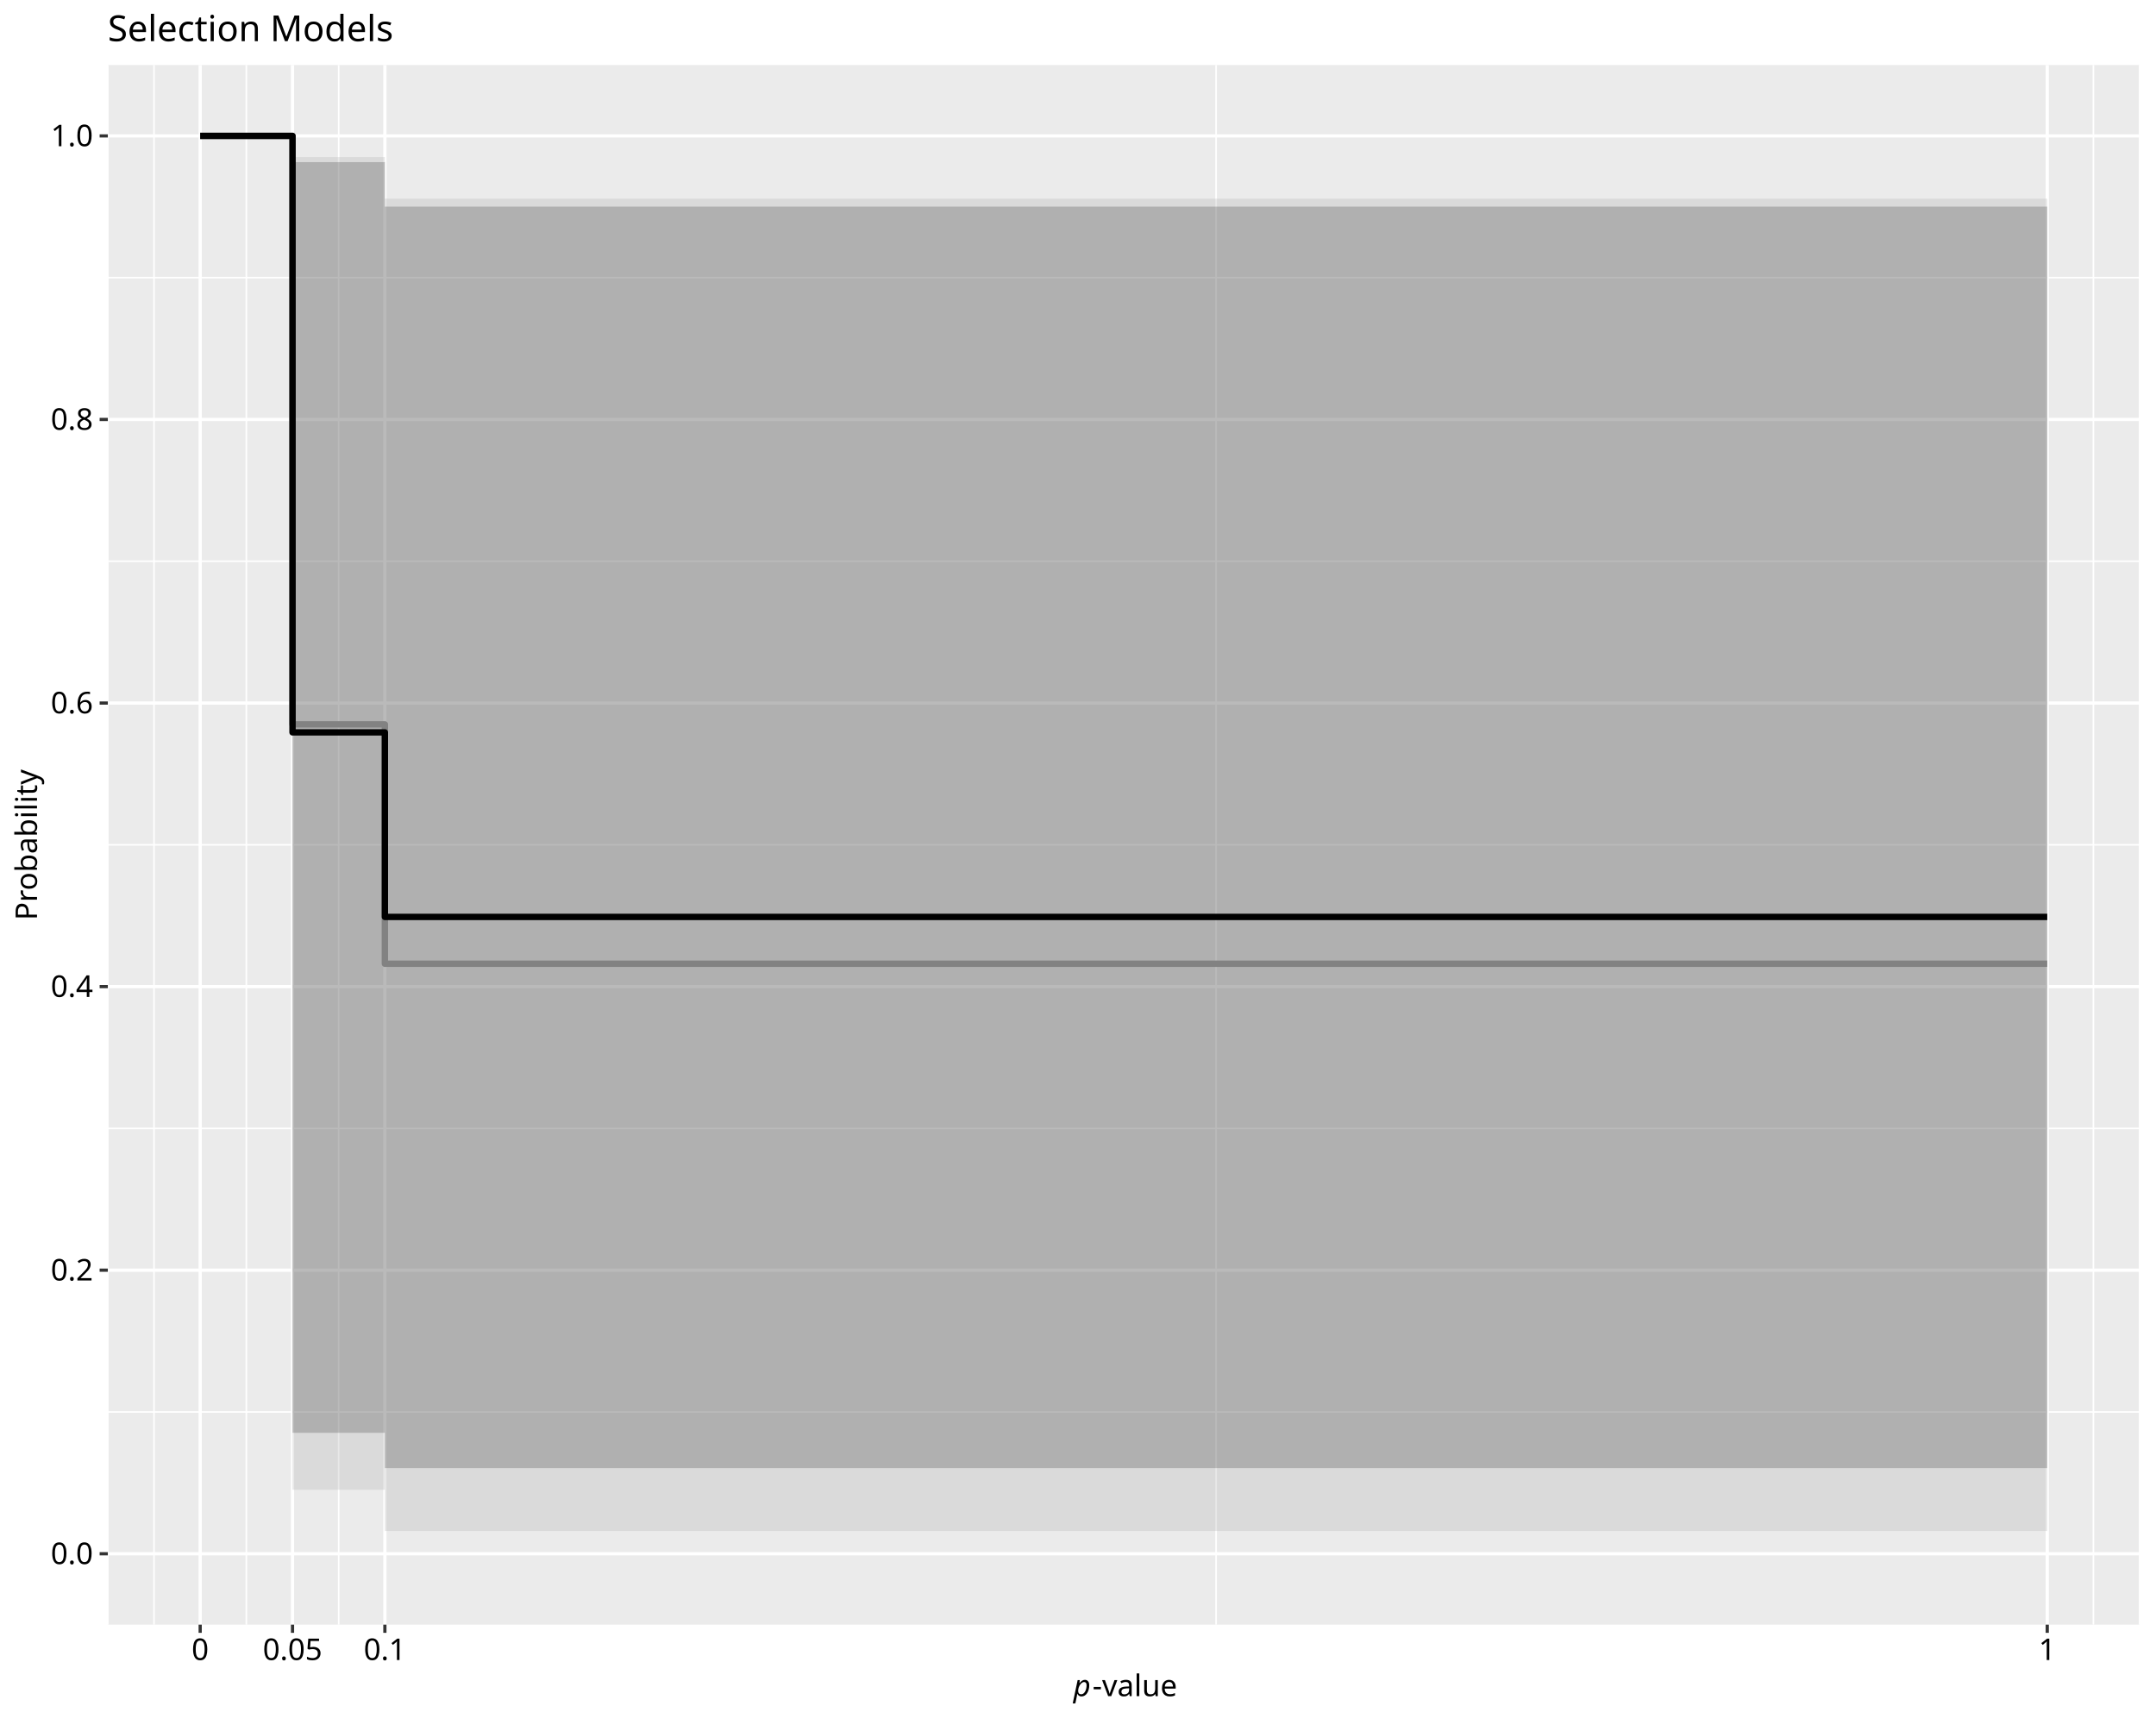
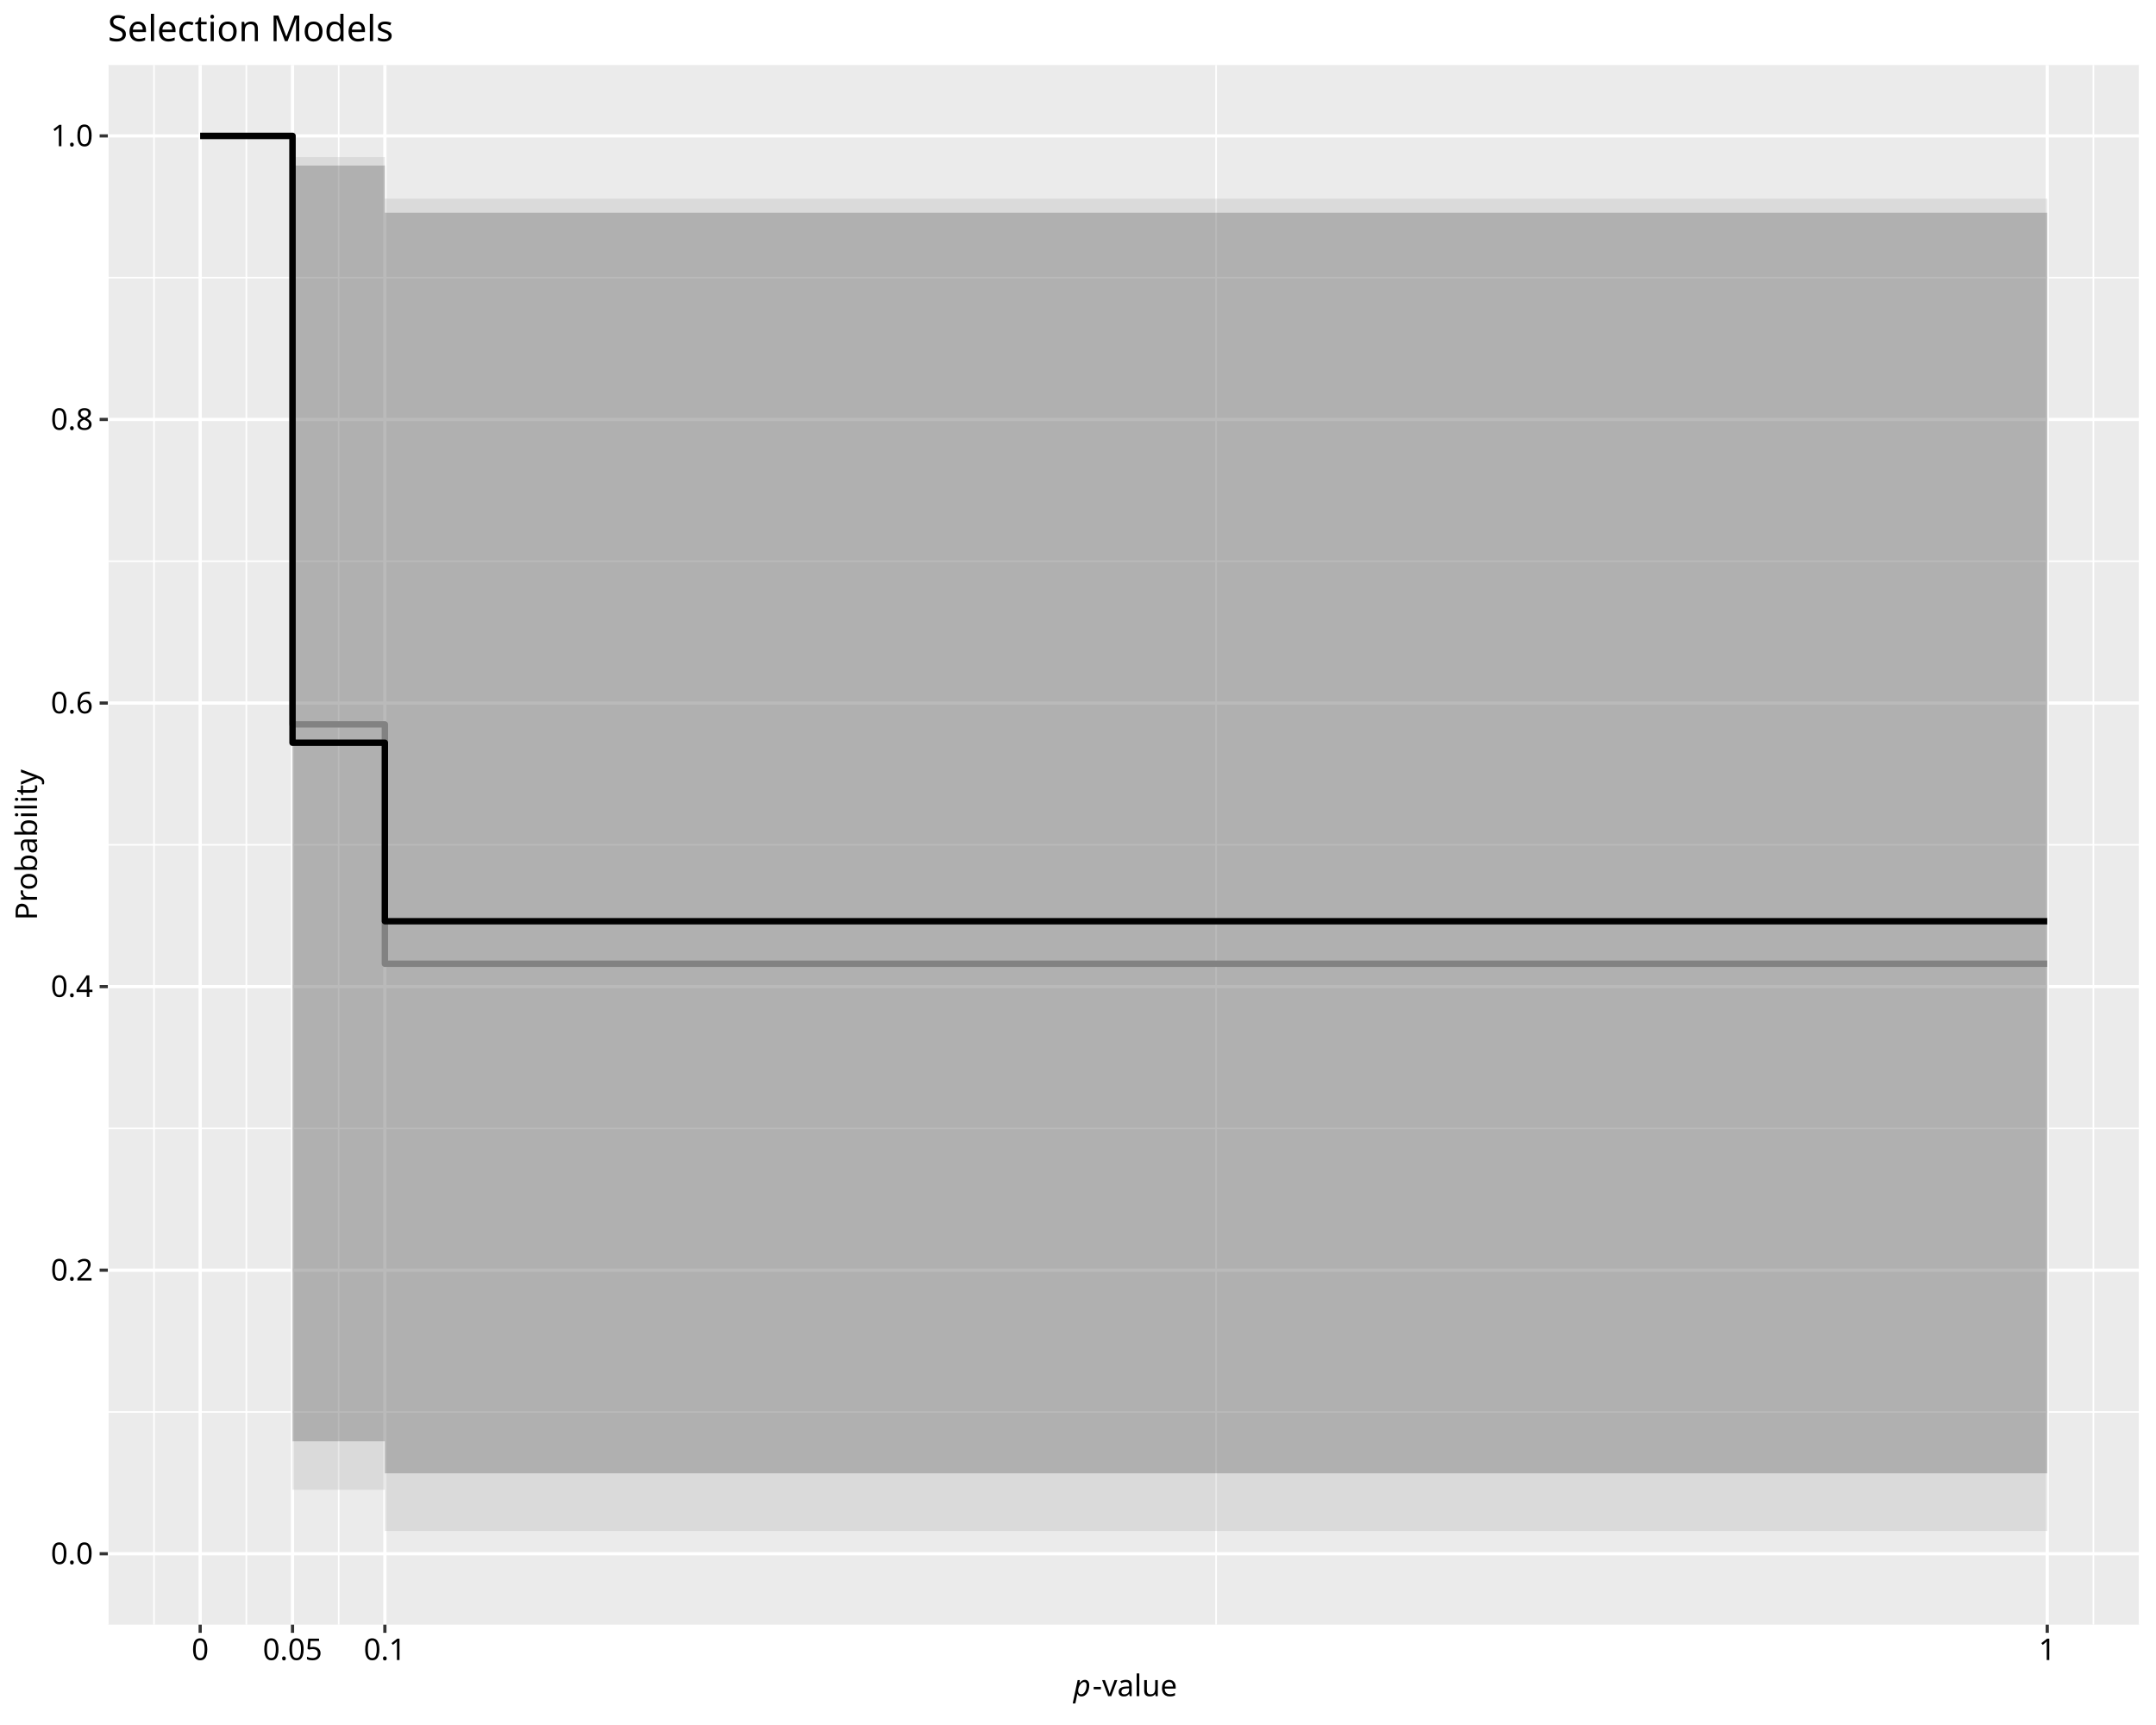
<svg xmlns="http://www.w3.org/2000/svg" class="svglite" data-engine-version="2.0" width="720.00pt" height="576.00pt" viewBox="0 0 720.00 576.00">
  <defs>
    <style type="text/css">
    .svglite line, .svglite polyline, .svglite polygon, .svglite path, .svglite rect, .svglite circle {
      fill: none;
      stroke: #000000;
      stroke-linecap: round;
      stroke-linejoin: round;
      stroke-miterlimit: 10.00;
    }
  </style>
  </defs>
  <rect width="100%" height="100%" style="stroke: none; fill: #FFFFFF;" />
  <defs>
    <clipPath id="cpMC4wMHw3MjAuMDB8MC4wMHw1NzYuMDA=">
      <rect x="0.00" y="0.00" width="720.00" height="576.00" />
    </clipPath>
  </defs>
  <g clip-path="url(#cpMC4wMHw3MjAuMDB8MC4wMHw1NzYuMDA=)">
    <rect x="0.00" y="0.00" width="720.00" height="576.00" style="stroke-width: 1.07; stroke: #FFFFFF; fill: #FFFFFF;" />
  </g>
  <defs>
    <clipPath id="cpMzYuMDF8NzE0LjUyfDIxLjcxfDU0Mi40OQ==">
      <rect x="36.01" y="21.71" width="678.51" height="520.78" />
    </clipPath>
  </defs>
  <g clip-path="url(#cpMzYuMDF8NzE0LjUyfDIxLjcxfDU0Mi40OQ==)">
    <rect x="36.01" y="21.71" width="678.51" height="520.78" style="stroke-width: 1.07; stroke: none; fill: #EBEBEB;" />
    <polyline points="36.01,471.48 714.52,471.48 " style="stroke-width: 0.53; stroke: #FFFFFF; stroke-linecap: butt;" />
    <polyline points="36.01,376.79 714.52,376.79 " style="stroke-width: 0.53; stroke: #FFFFFF; stroke-linecap: butt;" />
    <polyline points="36.01,282.10 714.52,282.10 " style="stroke-width: 0.53; stroke: #FFFFFF; stroke-linecap: butt;" />
    <polyline points="36.01,187.41 714.52,187.41 " style="stroke-width: 0.53; stroke: #FFFFFF; stroke-linecap: butt;" />
    <polyline points="36.01,92.72 714.52,92.72 " style="stroke-width: 0.53; stroke: #FFFFFF; stroke-linecap: butt;" />
    <polyline points="36.01,542.49 36.01,21.71 " style="stroke-width: 0.53; stroke: #FFFFFF; stroke-linecap: butt;" />
    <polyline points="51.43,542.49 51.43,21.71 " style="stroke-width: 0.53; stroke: #FFFFFF; stroke-linecap: butt;" />
    <polyline points="82.27,542.49 82.27,21.71 " style="stroke-width: 0.53; stroke: #FFFFFF; stroke-linecap: butt;" />
    <polyline points="113.11,542.49 113.11,21.71 " style="stroke-width: 0.53; stroke: #FFFFFF; stroke-linecap: butt;" />
    <polyline points="406.11,542.49 406.11,21.71 " style="stroke-width: 0.53; stroke: #FFFFFF; stroke-linecap: butt;" />
    <polyline points="699.10,542.49 699.10,21.71 " style="stroke-width: 0.53; stroke: #FFFFFF; stroke-linecap: butt;" />
    <polyline points="714.52,542.49 714.52,21.71 " style="stroke-width: 0.53; stroke: #FFFFFF; stroke-linecap: butt;" />
    <polyline points="36.01,518.82 714.52,518.82 " style="stroke-width: 1.07; stroke: #FFFFFF; stroke-linecap: butt;" />
    <polyline points="36.01,424.13 714.52,424.13 " style="stroke-width: 1.07; stroke: #FFFFFF; stroke-linecap: butt;" />
    <polyline points="36.01,329.44 714.52,329.44 " style="stroke-width: 1.07; stroke: #FFFFFF; stroke-linecap: butt;" />
    <polyline points="36.01,234.76 714.52,234.76 " style="stroke-width: 1.07; stroke: #FFFFFF; stroke-linecap: butt;" />
    <polyline points="36.01,140.07 714.52,140.07 " style="stroke-width: 1.07; stroke: #FFFFFF; stroke-linecap: butt;" />
    <polyline points="36.01,45.38 714.52,45.38 " style="stroke-width: 1.07; stroke: #FFFFFF; stroke-linecap: butt;" />
    <polyline points="66.85,542.49 66.85,21.71 " style="stroke-width: 1.07; stroke: #FFFFFF; stroke-linecap: butt;" />
    <polyline points="97.69,542.49 97.69,21.71 " style="stroke-width: 1.07; stroke: #FFFFFF; stroke-linecap: butt;" />
    <polyline points="128.53,542.49 128.53,21.71 " style="stroke-width: 1.07; stroke: #FFFFFF; stroke-linecap: butt;" />
    <polyline points="683.68,542.49 683.68,21.71 " style="stroke-width: 1.07; stroke: #FFFFFF; stroke-linecap: butt;" />
    <polygon points="66.85,45.38 97.69,45.38 97.69,497.44 128.53,497.44 128.53,511.22 683.68,511.22 683.68,66.34 128.53,66.34 128.53,52.43 97.69,52.43 97.69,45.38 66.85,45.38 " style="stroke-width: 1.07; stroke: none; stroke-linecap: butt; fill: #B3B3B3; fill-opacity: 0.30;" />
    <polyline points="66.85,45.38 97.69,45.38 97.69,241.88 128.53,241.88 128.53,321.81 683.68,321.81 " style="stroke-width: 2.13; stroke: #999999; stroke-linecap: butt;" />
-     <polygon points="66.85,45.38 97.69,45.38 97.69,478.44 128.53,478.44 128.53,490.22 683.68,490.22 683.68,68.99 128.53,68.99 128.53,54.13 97.69,54.13 97.69,45.38 66.85,45.38 " style="stroke-width: 1.07; stroke: none; stroke-linecap: butt; fill: #4D4D4D; fill-opacity: 0.30;" />
-     <polyline points="66.85,45.38 97.69,45.38 97.69,244.55 128.53,244.55 128.53,306.18 683.68,306.18 " style="stroke-width: 2.13; stroke-linecap: butt;" />
+     <polygon points="66.85,45.38 97.69,45.38 97.69,481.28 128.53,481.28 128.53,491.96 683.68,491.96 683.68,71.04 128.53,71.04 128.53,55.28 97.69,55.28 97.69,45.38 66.85,45.38 " style="stroke-width: 1.07; stroke: none; stroke-linecap: butt; fill: #4D4D4D; fill-opacity: 0.30;" />
+     <polyline points="66.85,45.38 97.69,45.38 97.69,248.02 128.53,248.02 128.53,307.61 683.68,307.61 " style="stroke-width: 2.13; stroke-linecap: butt;" />
  </g>
  <g clip-path="url(#cpMC4wMHw3MjAuMDB8MC4wMHw1NzYuMDA=)">
    <text x="31.08" y="522.26" text-anchor="end" style="font-size: 10.00px; font-family: sans;" textLength="13.90px" lengthAdjust="spacingAndGlyphs">0.0</text>
    <text x="31.08" y="427.57" text-anchor="end" style="font-size: 10.00px; font-family: sans;" textLength="13.90px" lengthAdjust="spacingAndGlyphs">0.2</text>
    <text x="31.08" y="332.88" text-anchor="end" style="font-size: 10.00px; font-family: sans;" textLength="13.90px" lengthAdjust="spacingAndGlyphs">0.4</text>
    <text x="31.08" y="238.20" text-anchor="end" style="font-size: 10.00px; font-family: sans;" textLength="13.90px" lengthAdjust="spacingAndGlyphs">0.6</text>
    <text x="31.08" y="143.51" text-anchor="end" style="font-size: 10.00px; font-family: sans;" textLength="13.90px" lengthAdjust="spacingAndGlyphs">0.8</text>
    <text x="31.08" y="48.82" text-anchor="end" style="font-size: 10.00px; font-family: sans;" textLength="13.90px" lengthAdjust="spacingAndGlyphs">1.0</text>
    <polyline points="33.27,518.82 36.01,518.82 " style="stroke-width: 1.07; stroke: #333333; stroke-linecap: butt;" />
    <polyline points="33.27,424.13 36.01,424.13 " style="stroke-width: 1.07; stroke: #333333; stroke-linecap: butt;" />
    <polyline points="33.27,329.44 36.01,329.44 " style="stroke-width: 1.07; stroke: #333333; stroke-linecap: butt;" />
    <polyline points="33.27,234.76 36.01,234.76 " style="stroke-width: 1.07; stroke: #333333; stroke-linecap: butt;" />
    <polyline points="33.27,140.07 36.01,140.07 " style="stroke-width: 1.07; stroke: #333333; stroke-linecap: butt;" />
    <polyline points="33.27,45.38 36.01,45.38 " style="stroke-width: 1.07; stroke: #333333; stroke-linecap: butt;" />
    <polyline points="66.85,545.23 66.85,542.49 " style="stroke-width: 1.07; stroke: #333333; stroke-linecap: butt;" />
    <polyline points="97.69,545.23 97.69,542.49 " style="stroke-width: 1.07; stroke: #333333; stroke-linecap: butt;" />
    <polyline points="128.53,545.23 128.53,542.49 " style="stroke-width: 1.07; stroke: #333333; stroke-linecap: butt;" />
    <polyline points="683.68,545.23 683.68,542.49 " style="stroke-width: 1.07; stroke: #333333; stroke-linecap: butt;" />
    <text x="66.85" y="554.30" text-anchor="middle" style="font-size: 10.00px; font-family: sans;" textLength="5.56px" lengthAdjust="spacingAndGlyphs">0</text>
    <text x="97.69" y="554.30" text-anchor="middle" style="font-size: 10.00px; font-family: sans;" textLength="19.46px" lengthAdjust="spacingAndGlyphs">0.05</text>
    <text x="128.53" y="554.30" text-anchor="middle" style="font-size: 10.00px; font-family: sans;" textLength="13.90px" lengthAdjust="spacingAndGlyphs">0.1</text>
    <text x="683.68" y="554.30" text-anchor="middle" style="font-size: 10.00px; font-family: sans;" textLength="5.56px" lengthAdjust="spacingAndGlyphs">1</text>
    <text x="358.46" y="566.37" style="font-size: 10.00px; font-style: italic; font-family: sans;" textLength="5.56px" lengthAdjust="spacingAndGlyphs">p</text>
    <text x="364.83" y="566.37" style="font-size: 10.00px; font-family: sans;" textLength="27.24px" lengthAdjust="spacingAndGlyphs">-value</text>
    <text transform="translate(12.36,282.10) rotate(-90)" text-anchor="middle" style="font-size: 10.00px; font-family: sans;" textLength="46.69px" lengthAdjust="spacingAndGlyphs">Probability</text>
    <text x="36.01" y="13.74" style="font-size: 12.00px; font-family: sans;" textLength="91.40px" lengthAdjust="spacingAndGlyphs">Selection Models</text>
  </g>
</svg>
